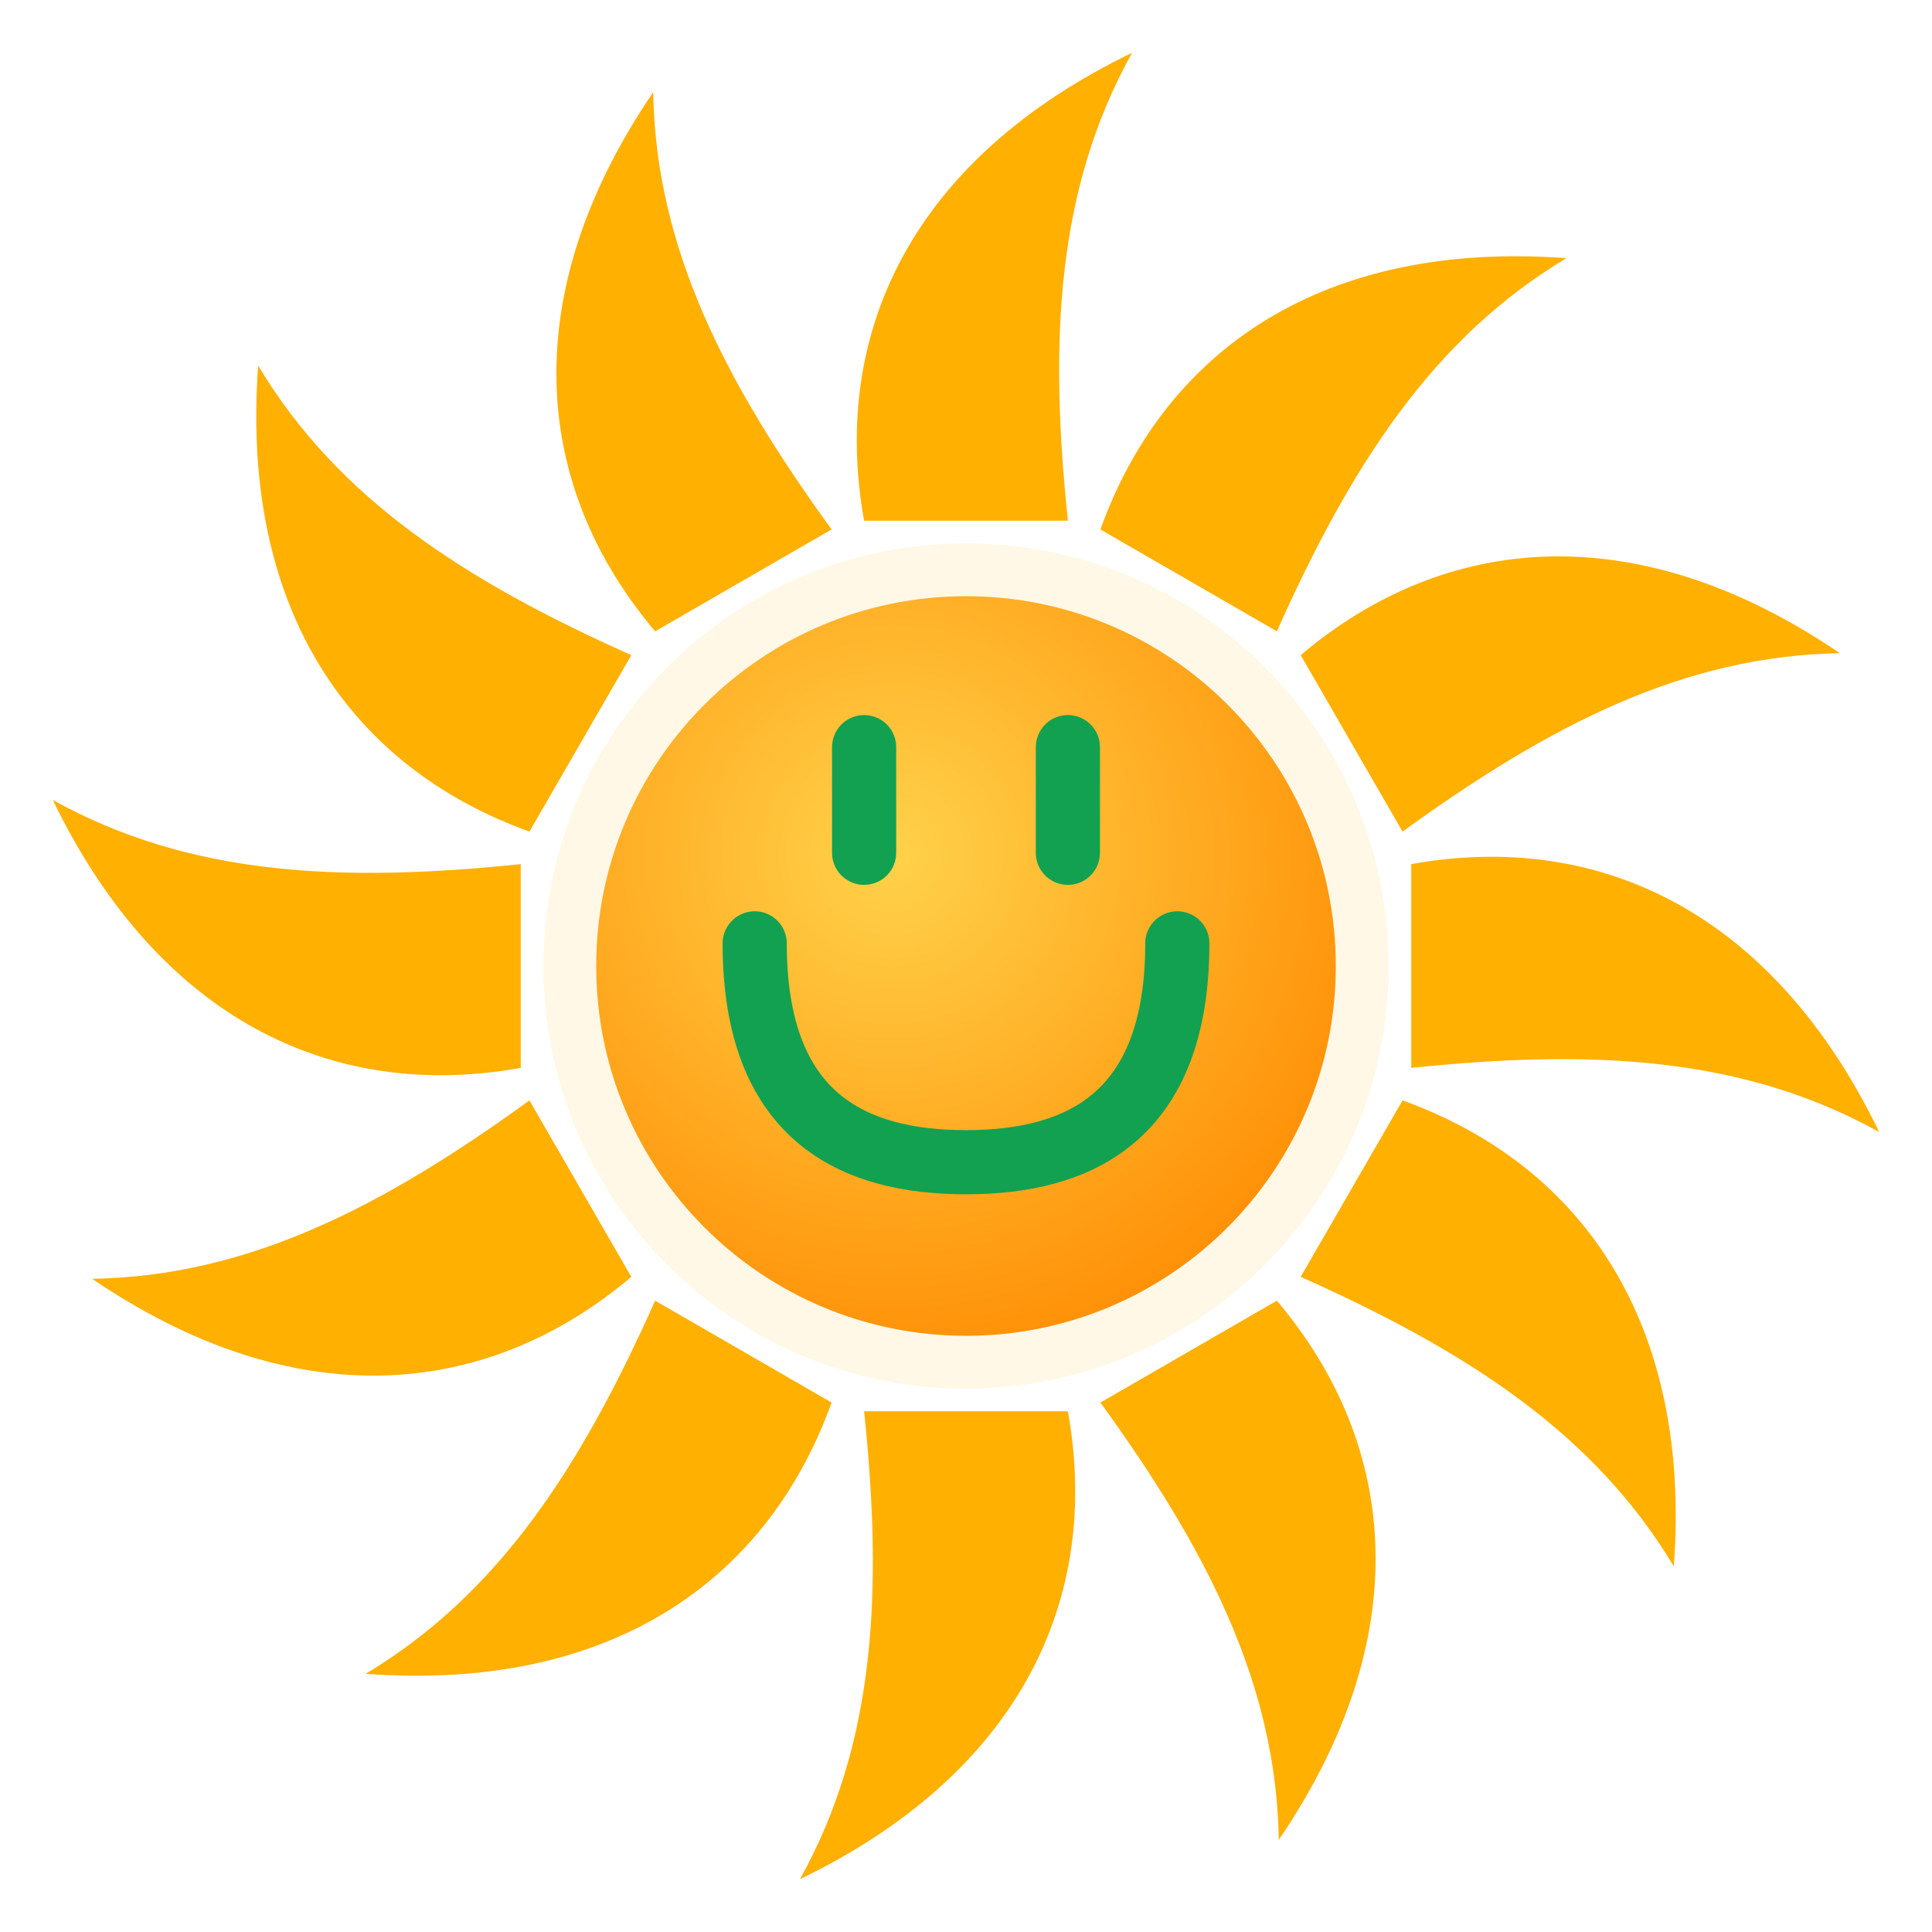
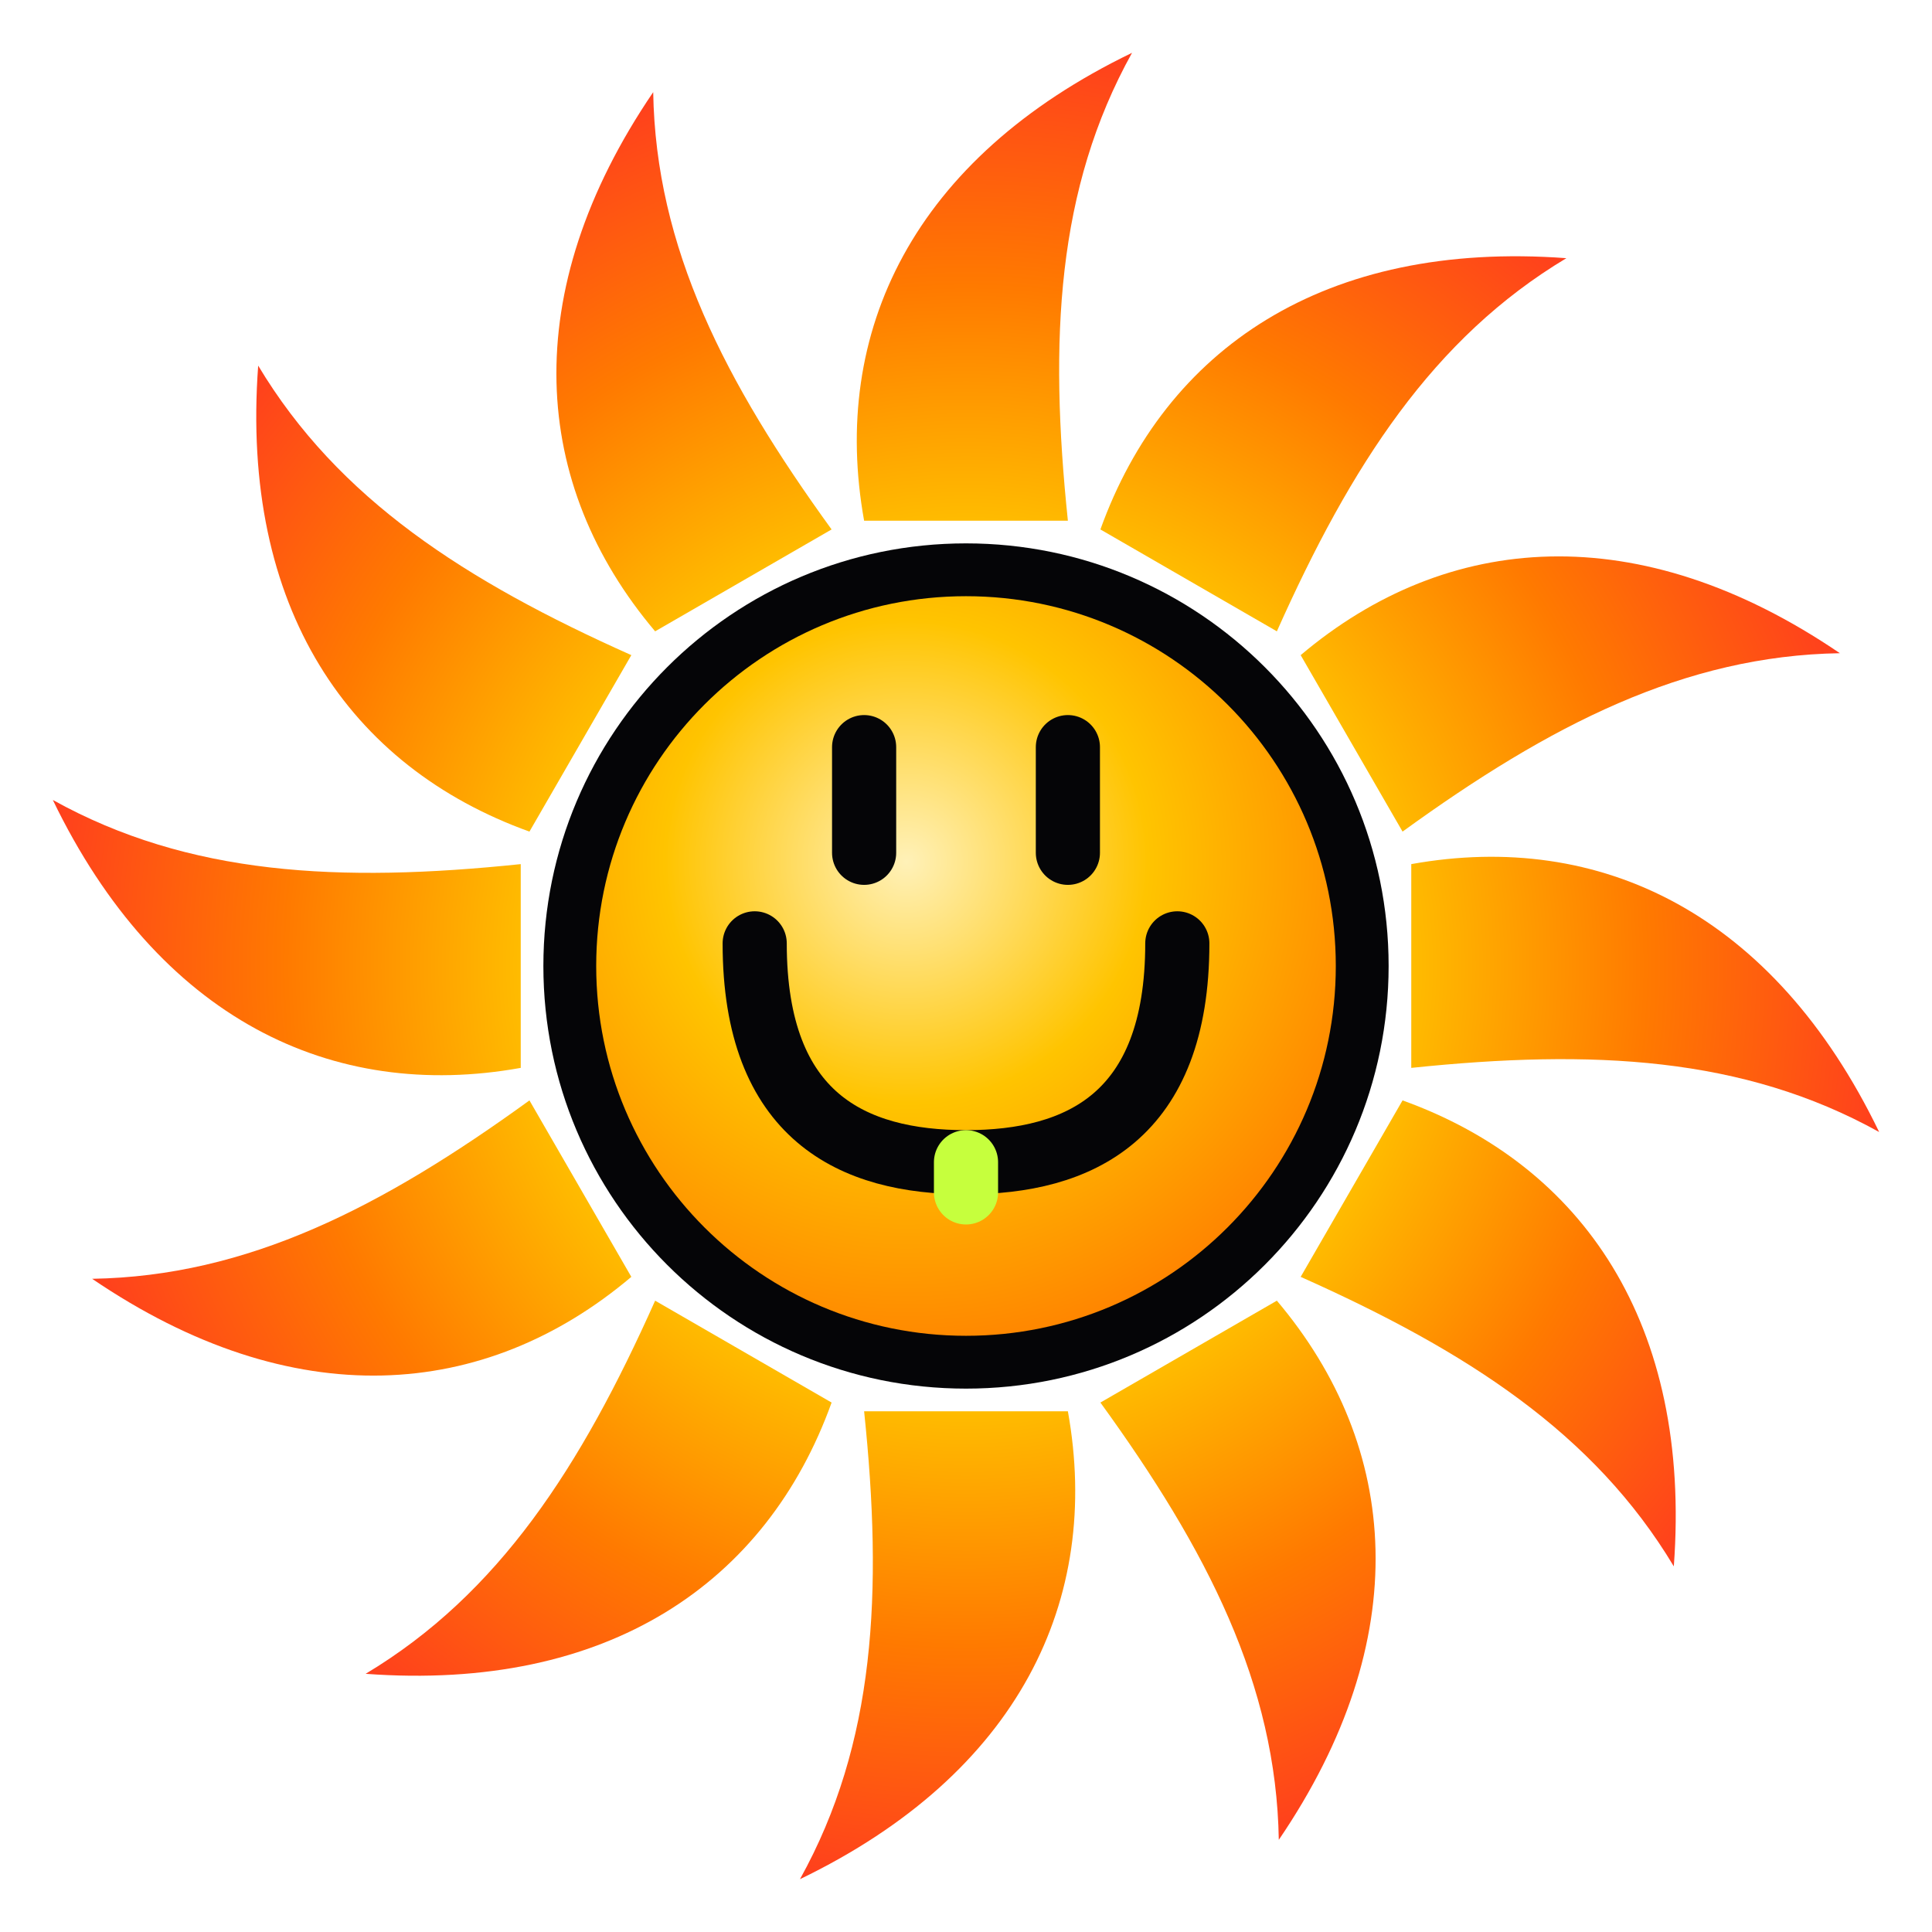
<svg xmlns="http://www.w3.org/2000/svg" viewBox="0 0 512 512" width="512" height="512">
  <defs>
-     <radialGradient id="gs-core" cx="40%" cy="35%" r="75%">
-       <stop offset="0" stop-color="#FFD24A" />
-       <stop offset="1" stop-color="#FF8A00" />
+     <radialGradient id="fav-rays" gradientUnits="userSpaceOnUse" cx="0" cy="0" r="250">
+       <stop offset=".44" stop-color="#FFC400" />
+       <stop offset=".72" stop-color="#FF7A00" />
+       <stop offset="1" stop-color="#FF3B1F" />
+     </radialGradient>
+     <radialGradient id="fav-core" cx="42%" cy="36%" r="72%">
+       <stop offset="0" stop-color="#FFF1B8" />
+       <stop offset=".45" stop-color="#FFC400" />
+       <stop offset="1" stop-color="#FF7A00" />
    </radialGradient>
  </defs>
  <g transform="translate(256 256)">
-     <g fill="#FFB000">
+     <g fill="url(#fav-rays)">
      <path d="M-27,-118 C-36,-168 -14,-214 44,-242 C24,-206 22,-166 27,-118 Z" transform="rotate(0)" />
      <path d="M-27,-118 C-36,-168 -14,-214 44,-242 C24,-206 22,-166 27,-118 Z" transform="rotate(30)" />
      <path d="M-27,-118 C-36,-168 -14,-214 44,-242 C24,-206 22,-166 27,-118 Z" transform="rotate(60)" />
      <path d="M-27,-118 C-36,-168 -14,-214 44,-242 C24,-206 22,-166 27,-118 Z" transform="rotate(90)" />
      <path d="M-27,-118 C-36,-168 -14,-214 44,-242 C24,-206 22,-166 27,-118 Z" transform="rotate(120)" />
      <path d="M-27,-118 C-36,-168 -14,-214 44,-242 C24,-206 22,-166 27,-118 Z" transform="rotate(150)" />
      <path d="M-27,-118 C-36,-168 -14,-214 44,-242 C24,-206 22,-166 27,-118 Z" transform="rotate(180)" />
      <path d="M-27,-118 C-36,-168 -14,-214 44,-242 C24,-206 22,-166 27,-118 Z" transform="rotate(210)" />
      <path d="M-27,-118 C-36,-168 -14,-214 44,-242 C24,-206 22,-166 27,-118 Z" transform="rotate(240)" />
      <path d="M-27,-118 C-36,-168 -14,-214 44,-242 C24,-206 22,-166 27,-118 Z" transform="rotate(270)" />
      <path d="M-27,-118 C-36,-168 -14,-214 44,-242 C24,-206 22,-166 27,-118 Z" transform="rotate(300)" />
      <path d="M-27,-118 C-36,-168 -14,-214 44,-242 C24,-206 22,-166 27,-118 Z" transform="rotate(330)" />
    </g>
-     <circle r="112" fill="#FFF8E6" />
-     <circle r="98" fill="url(#gs-core)" />
-     <g fill="none" stroke="#12A150" stroke-width="17" stroke-linecap="round" stroke-linejoin="round">
+     <circle r="112" fill="#050507" />
+     <circle r="98" fill="url(#fav-core)" />
+     <g fill="none" stroke="#050507" stroke-width="17" stroke-linecap="round" stroke-linejoin="round">
      <path d="M-27,-58 V-30 M27,-58 V-30" />
      <path d="M-56,-6 C-56,40 -30,52 0,52 C30,52 56,40 56,-6" />
    </g>
+     <g fill="none" stroke="#C6FF3D" stroke-width="17" stroke-linecap="round" stroke-linejoin="round">
+       <path d="M0,52 V60" />
+     </g>
  </g>
</svg>
